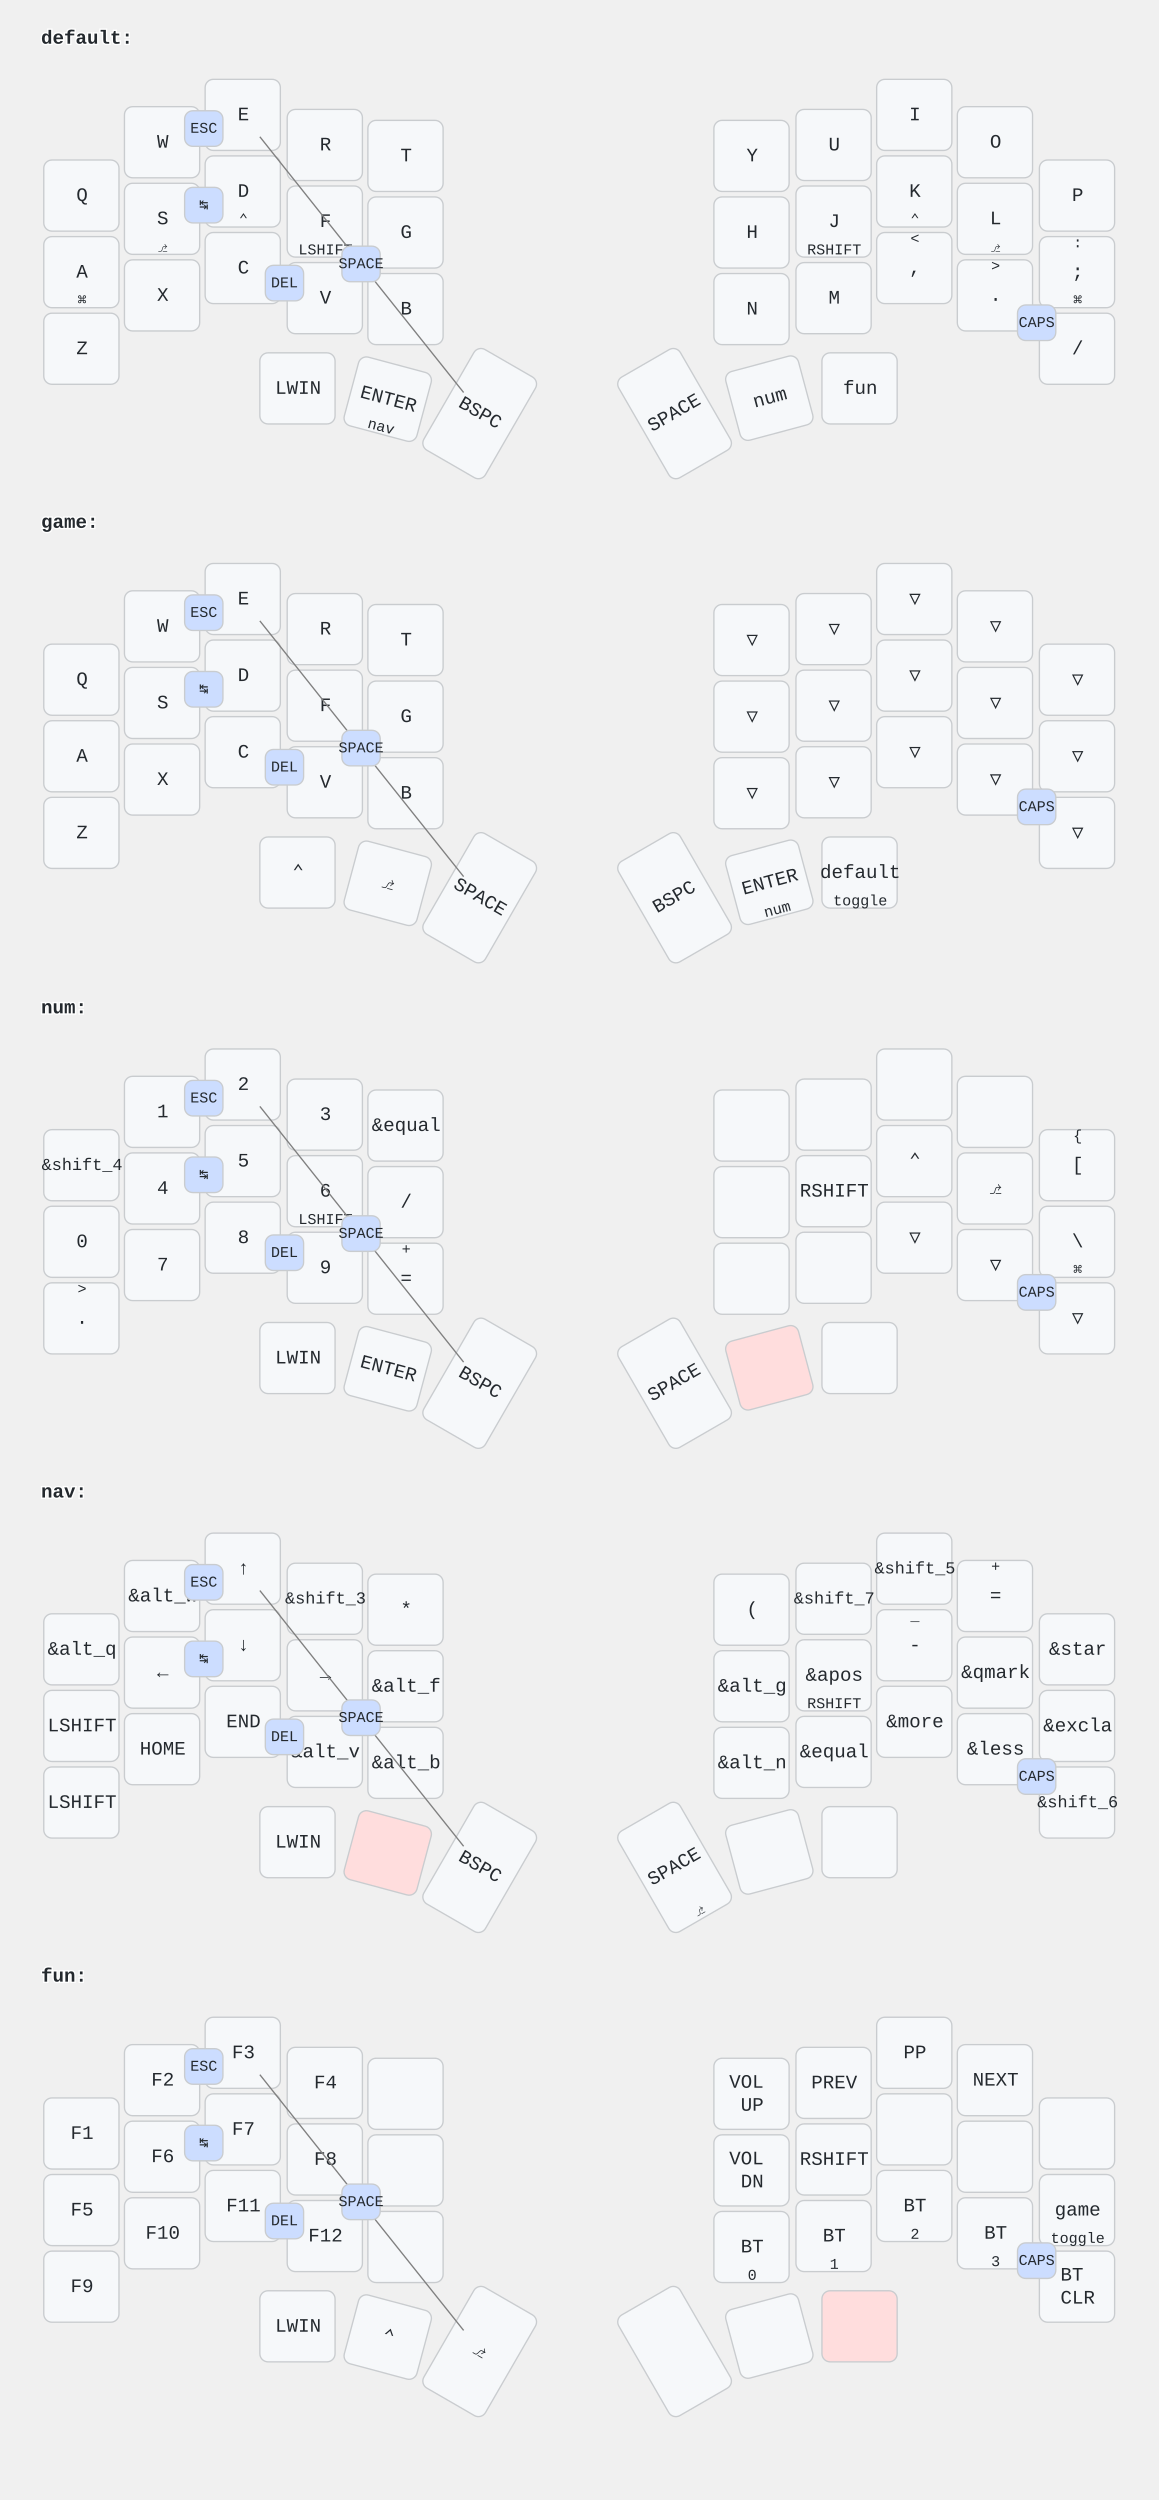
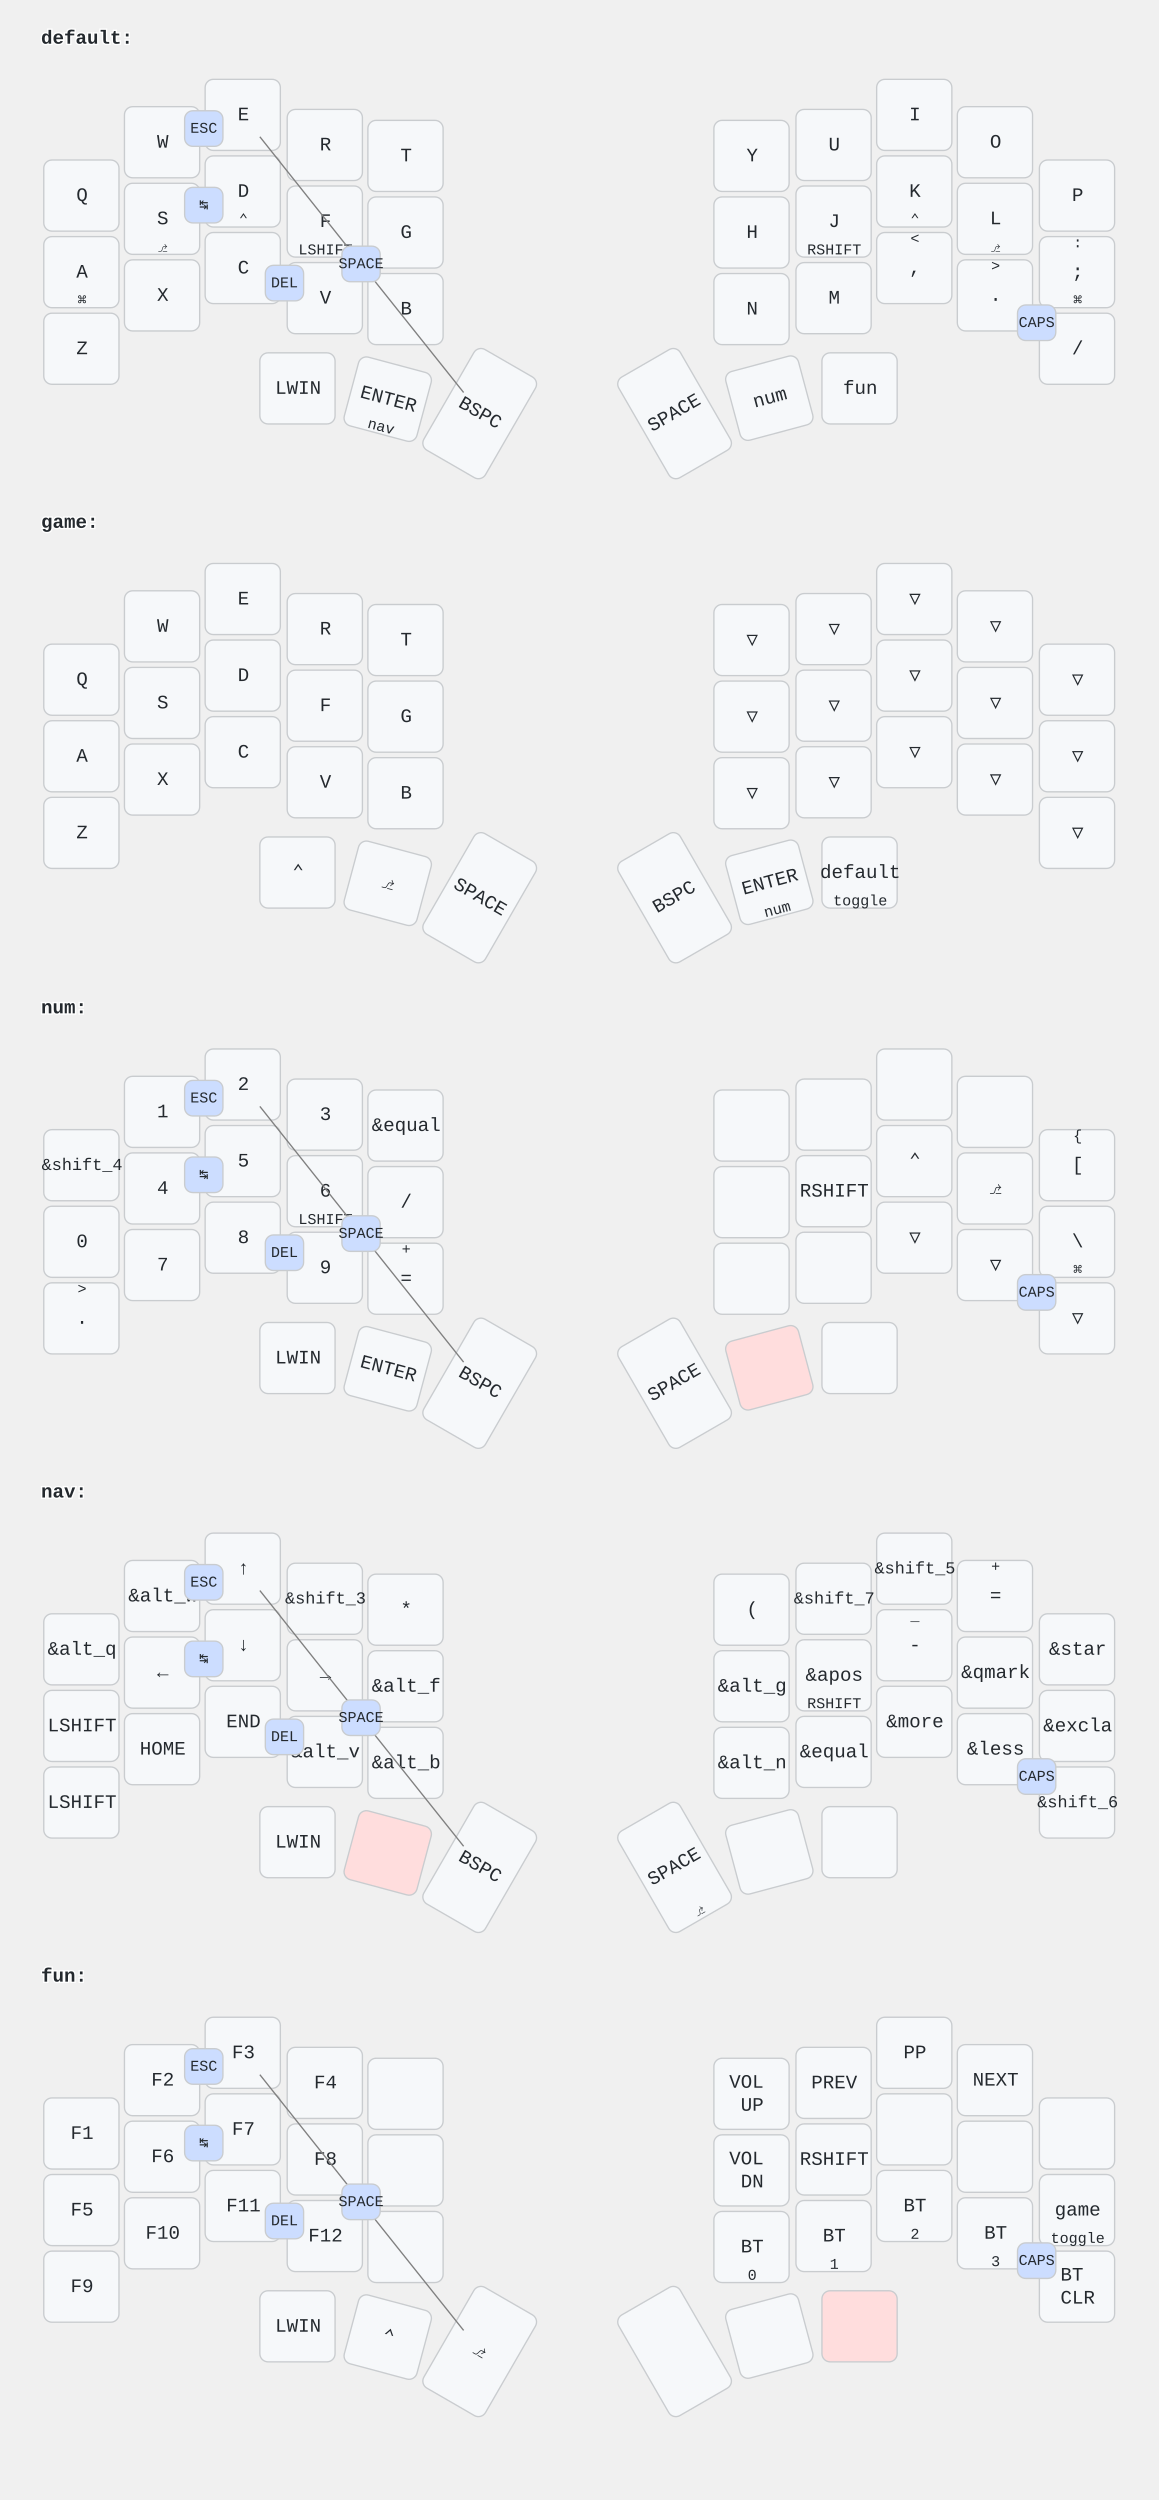
<svg xmlns="http://www.w3.org/2000/svg" width="847" height="1828" viewBox="0 0 847 1828" class="keymap">
  <style>/* font and background color specifications */
svg {
    font-family: SFMono-Regular,Consolas,Liberation Mono,Menlo,monospace;
    font-size: 14px;
    font-kerning: normal;
    text-rendering: optimizeLegibility;
    fill: #24292e;
}

/* default key styling */
rect {
    fill: #f6f8fa;
    stroke: #c9cccf;
    stroke-width: 1;
}

/* color accent for combo boxes */
rect.combo {
    fill: #cdf;
}

/* color accent for held keys */
rect.held, rect.combo.held {
    fill: #fdd;
}

/* color accent for ghost (optional) keys */
rect.ghost, rect.combo.ghost {
    fill: #ddd;
}

text {
    text-anchor: middle;
    dominant-baseline: middle;
}

/* styling for layer labels */
text.label {
    font-weight: bold;
    text-anchor: start;
    stroke: white;
    stroke-width: 2;
    paint-order: stroke;
}

/* styling for combo tap, and key hold/shifted label text */
text.combo, text.hold, text.shifted {
    font-size: 11px;
}

text.hold {
    text-anchor: middle;
    dominant-baseline: auto;
}

text.shifted {
    text-anchor: middle;
    dominant-baseline: hanging;
}

/* styling for hold/shifted label text in combo box */
text.combo.hold, text.combo.shifted {
    font-size: 8px;
}

/* styling for combo dendrons */
path {
    stroke-width: 1;
    stroke: gray;
    fill: none;
}
</style>
  <g transform="translate(30, 0)" class="layer-default">
    <text x="0" y="28" class="label" id="default">default:</text>
    <g transform="translate(0, 56)">
      <g transform="translate(30, 87)" class="key keypos-0">
        <rect rx="6" ry="6" x="-28" y="-26" width="55" height="52" class="key" />
        <text x="0" y="0" class="key tap">Q</text>
      </g>
      <g transform="translate(89, 48)" class="key keypos-1">
        <rect rx="6" ry="6" x="-28" y="-26" width="55" height="52" class="key" />
        <text x="0" y="0" class="key tap">W</text>
      </g>
      <g transform="translate(148, 28)" class="key keypos-2">
        <rect rx="6" ry="6" x="-28" y="-26" width="55" height="52" class="key" />
        <text x="0" y="0" class="key tap">E</text>
      </g>
      <g transform="translate(208, 50)" class="key keypos-3">
        <rect rx="6" ry="6" x="-28" y="-26" width="55" height="52" class="key" />
        <text x="0" y="0" class="key tap">R</text>
      </g>
      <g transform="translate(267, 58)" class="key keypos-4">
        <rect rx="6" ry="6" x="-28" y="-26" width="55" height="52" class="key" />
        <text x="0" y="0" class="key tap">T</text>
      </g>
      <g transform="translate(520, 58)" class="key keypos-5">
        <rect rx="6" ry="6" x="-28" y="-26" width="55" height="52" class="key" />
        <text x="0" y="0" class="key tap">Y</text>
      </g>
      <g transform="translate(580, 50)" class="key keypos-6">
        <rect rx="6" ry="6" x="-28" y="-26" width="55" height="52" class="key" />
        <text x="0" y="0" class="key tap">U</text>
      </g>
      <g transform="translate(639, 28)" class="key keypos-7">
        <rect rx="6" ry="6" x="-28" y="-26" width="55" height="52" class="key" />
        <text x="0" y="0" class="key tap">I</text>
      </g>
      <g transform="translate(698, 48)" class="key keypos-8">
        <rect rx="6" ry="6" x="-28" y="-26" width="55" height="52" class="key" />
        <text x="0" y="0" class="key tap">O</text>
      </g>
      <g transform="translate(758, 87)" class="key keypos-9">
        <rect rx="6" ry="6" x="-28" y="-26" width="55" height="52" class="key" />
        <text x="0" y="0" class="key tap">P</text>
      </g>
      <g transform="translate(30, 143)" class="key keypos-10">
        <rect rx="6" ry="6" x="-28" y="-26" width="55" height="52" class="key" />
        <text x="0" y="0" class="key tap">A</text>
        <text x="0" y="24" class="key hold">⌘</text>
      </g>
      <g transform="translate(89, 104)" class="key keypos-11">
        <rect rx="6" ry="6" x="-28" y="-26" width="55" height="52" class="key" />
        <text x="0" y="0" class="key tap">S</text>
        <text x="0" y="24" class="key hold">⎇</text>
      </g>
      <g transform="translate(148, 84)" class="key keypos-12">
        <rect rx="6" ry="6" x="-28" y="-26" width="55" height="52" class="key" />
        <text x="0" y="0" class="key tap">D</text>
        <text x="0" y="24" class="key hold">⌃</text>
      </g>
      <g transform="translate(208, 106)" class="key keypos-13">
        <rect rx="6" ry="6" x="-28" y="-26" width="55" height="52" class="key" />
        <text x="0" y="0" class="key tap">F</text>
        <text x="0" y="24" class="key hold">LSHIFT</text>
      </g>
      <g transform="translate(267, 114)" class="key keypos-14">
        <rect rx="6" ry="6" x="-28" y="-26" width="55" height="52" class="key" />
        <text x="0" y="0" class="key tap">G</text>
      </g>
      <g transform="translate(520, 114)" class="key keypos-15">
        <rect rx="6" ry="6" x="-28" y="-26" width="55" height="52" class="key" />
        <text x="0" y="0" class="key tap">H</text>
      </g>
      <g transform="translate(580, 106)" class="key keypos-16">
        <rect rx="6" ry="6" x="-28" y="-26" width="55" height="52" class="key" />
        <text x="0" y="0" class="key tap">J</text>
        <text x="0" y="24" class="key hold">RSHIFT</text>
      </g>
      <g transform="translate(639, 84)" class="key keypos-17">
        <rect rx="6" ry="6" x="-28" y="-26" width="55" height="52" class="key" />
        <text x="0" y="0" class="key tap">K</text>
        <text x="0" y="24" class="key hold">⌃</text>
      </g>
      <g transform="translate(698, 104)" class="key keypos-18">
        <rect rx="6" ry="6" x="-28" y="-26" width="55" height="52" class="key" />
        <text x="0" y="0" class="key tap">L</text>
        <text x="0" y="24" class="key hold">⎇</text>
      </g>
      <g transform="translate(758, 143)" class="key keypos-19">
        <rect rx="6" ry="6" x="-28" y="-26" width="55" height="52" class="key" />
        <text x="0" y="0" class="key tap">;</text>
        <text x="0" y="24" class="key hold">⌘</text>
        <text x="0" y="-24" class="key shifted">:</text>
      </g>
      <g transform="translate(30, 199)" class="key keypos-20">
        <rect rx="6" ry="6" x="-28" y="-26" width="55" height="52" class="key" />
        <text x="0" y="0" class="key tap">Z</text>
      </g>
      <g transform="translate(89, 160)" class="key keypos-21">
        <rect rx="6" ry="6" x="-28" y="-26" width="55" height="52" class="key" />
        <text x="0" y="0" class="key tap">X</text>
      </g>
      <g transform="translate(148, 140)" class="key keypos-22">
        <rect rx="6" ry="6" x="-28" y="-26" width="55" height="52" class="key" />
        <text x="0" y="0" class="key tap">C</text>
      </g>
      <g transform="translate(208, 162)" class="key keypos-23">
        <rect rx="6" ry="6" x="-28" y="-26" width="55" height="52" class="key" />
        <text x="0" y="0" class="key tap">V</text>
      </g>
      <g transform="translate(267, 170)" class="key keypos-24">
        <rect rx="6" ry="6" x="-28" y="-26" width="55" height="52" class="key" />
        <text x="0" y="0" class="key tap">B</text>
      </g>
      <g transform="translate(520, 170)" class="key keypos-25">
        <rect rx="6" ry="6" x="-28" y="-26" width="55" height="52" class="key" />
        <text x="0" y="0" class="key tap">N</text>
      </g>
      <g transform="translate(580, 162)" class="key keypos-26">
        <rect rx="6" ry="6" x="-28" y="-26" width="55" height="52" class="key" />
        <text x="0" y="0" class="key tap">M</text>
      </g>
      <g transform="translate(639, 140)" class="key keypos-27">
        <rect rx="6" ry="6" x="-28" y="-26" width="55" height="52" class="key" />
        <text x="0" y="0" class="key tap">,</text>
        <text x="0" y="-24" class="key shifted">&lt;</text>
      </g>
      <g transform="translate(698, 160)" class="key keypos-28">
        <rect rx="6" ry="6" x="-28" y="-26" width="55" height="52" class="key" />
        <text x="0" y="0" class="key tap">.</text>
        <text x="0" y="-24" class="key shifted">&gt;</text>
      </g>
      <g transform="translate(758, 199)" class="key keypos-29">
        <rect rx="6" ry="6" x="-28" y="-26" width="55" height="52" class="key" />
        <text x="0" y="0" class="key tap">/</text>
      </g>
      <g transform="translate(188, 228)" class="key keypos-30">
        <rect rx="6" ry="6" x="-28" y="-26" width="55" height="52" class="key" />
        <text x="0" y="0" class="key tap">LWIN</text>
      </g>
      <g transform="translate(254, 236) rotate(15.0)" class="key keypos-31">
        <rect rx="6" ry="6" x="-28" y="-26" width="55" height="52" class="key" />
        <text x="0" y="0" class="key tap">ENTER</text>
        <a href="#nav">
          <text x="0" y="24" class="key hold layer-activator">nav</text>
        </a>
      </g>
      <g transform="translate(321, 246) rotate(30.0)" class="key keypos-32">
        <rect rx="6" ry="6" x="-26" y="-42" width="52" height="85" class="key" />
        <text x="0" y="0" class="key tap">BSPC</text>
      </g>
      <g transform="translate(463, 246) rotate(-30.0)" class="key keypos-33">
        <rect rx="6" ry="6" x="-26" y="-42" width="52" height="85" class="key" />
        <text x="0" y="0" class="key tap">SPACE</text>
      </g>
      <g transform="translate(533, 235) rotate(-15.0)" class="key keypos-34">
        <rect rx="6" ry="6" x="-28" y="-26" width="55" height="52" class="key" />
        <a href="#num">
          <text x="0" y="0" class="key tap layer-activator">num</text>
        </a>
      </g>
      <g transform="translate(599, 228)" class="key keypos-35">
        <rect rx="6" ry="6" x="-28" y="-26" width="55" height="52" class="key" />
        <a href="#fun">
          <text x="0" y="0" class="key tap layer-activator">fun</text>
        </a>
      </g>
      <g class="combo combopos-0">
        <rect rx="6" ry="6" x="105" y="25" width="28" height="26" class="combo" />
        <text x="119" y="38" class="combo tap">ESC</text>
      </g>
      <g class="combo combopos-1">
        <rect rx="6" ry="6" x="105" y="81" width="28" height="26" class="combo" />
        <text x="119" y="94" class="combo tap">↹</text>
      </g>
      <g class="combo combopos-2">
        <rect rx="6" ry="6" x="714" y="167" width="28" height="26" class="combo" />
        <text x="728" y="180" class="combo tap">CAPS</text>
      </g>
      <g class="combo combopos-3">
        <rect rx="6" ry="6" x="164" y="138" width="28" height="26" class="combo" />
        <text x="178" y="151" class="combo tap">DEL</text>
      </g>
      <g class="combo combopos-4">
        <path d="M234,137 l-74,-93" class="combo" />
        <path d="M234,137 l75,94" class="combo" />
        <rect rx="6" ry="6" x="220" y="124" width="28" height="26" class="combo" />
        <text x="234" y="137" class="combo tap">SPACE</text>
      </g>
    </g>
  </g>
  <g transform="translate(30, 354)" class="layer-game">
    <text x="0" y="28" class="label" id="game">game:</text>
    <g transform="translate(0, 56)">
      <g transform="translate(30, 87)" class="key keypos-0">
        <rect rx="6" ry="6" x="-28" y="-26" width="55" height="52" class="key" />
        <text x="0" y="0" class="key tap">Q</text>
      </g>
      <g transform="translate(89, 48)" class="key keypos-1">
        <rect rx="6" ry="6" x="-28" y="-26" width="55" height="52" class="key" />
        <text x="0" y="0" class="key tap">W</text>
      </g>
      <g transform="translate(148, 28)" class="key keypos-2">
        <rect rx="6" ry="6" x="-28" y="-26" width="55" height="52" class="key" />
        <text x="0" y="0" class="key tap">E</text>
      </g>
      <g transform="translate(208, 50)" class="key keypos-3">
        <rect rx="6" ry="6" x="-28" y="-26" width="55" height="52" class="key" />
        <text x="0" y="0" class="key tap">R</text>
      </g>
      <g transform="translate(267, 58)" class="key keypos-4">
        <rect rx="6" ry="6" x="-28" y="-26" width="55" height="52" class="key" />
        <text x="0" y="0" class="key tap">T</text>
      </g>
      <g transform="translate(520, 58)" class="key trans keypos-5">
        <rect rx="6" ry="6" x="-28" y="-26" width="55" height="52" class="key trans" />
        <text x="0" y="0" class="key trans tap">▽</text>
      </g>
      <g transform="translate(580, 50)" class="key trans keypos-6">
        <rect rx="6" ry="6" x="-28" y="-26" width="55" height="52" class="key trans" />
        <text x="0" y="0" class="key trans tap">▽</text>
      </g>
      <g transform="translate(639, 28)" class="key trans keypos-7">
        <rect rx="6" ry="6" x="-28" y="-26" width="55" height="52" class="key trans" />
        <text x="0" y="0" class="key trans tap">▽</text>
      </g>
      <g transform="translate(698, 48)" class="key trans keypos-8">
        <rect rx="6" ry="6" x="-28" y="-26" width="55" height="52" class="key trans" />
        <text x="0" y="0" class="key trans tap">▽</text>
      </g>
      <g transform="translate(758, 87)" class="key trans keypos-9">
        <rect rx="6" ry="6" x="-28" y="-26" width="55" height="52" class="key trans" />
        <text x="0" y="0" class="key trans tap">▽</text>
      </g>
      <g transform="translate(30, 143)" class="key keypos-10">
        <rect rx="6" ry="6" x="-28" y="-26" width="55" height="52" class="key" />
        <text x="0" y="0" class="key tap">A</text>
      </g>
      <g transform="translate(89, 104)" class="key keypos-11">
        <rect rx="6" ry="6" x="-28" y="-26" width="55" height="52" class="key" />
        <text x="0" y="0" class="key tap">S</text>
      </g>
      <g transform="translate(148, 84)" class="key keypos-12">
        <rect rx="6" ry="6" x="-28" y="-26" width="55" height="52" class="key" />
        <text x="0" y="0" class="key tap">D</text>
      </g>
      <g transform="translate(208, 106)" class="key keypos-13">
        <rect rx="6" ry="6" x="-28" y="-26" width="55" height="52" class="key" />
        <text x="0" y="0" class="key tap">F</text>
      </g>
      <g transform="translate(267, 114)" class="key keypos-14">
        <rect rx="6" ry="6" x="-28" y="-26" width="55" height="52" class="key" />
        <text x="0" y="0" class="key tap">G</text>
      </g>
      <g transform="translate(520, 114)" class="key trans keypos-15">
        <rect rx="6" ry="6" x="-28" y="-26" width="55" height="52" class="key trans" />
        <text x="0" y="0" class="key trans tap">▽</text>
      </g>
      <g transform="translate(580, 106)" class="key trans keypos-16">
        <rect rx="6" ry="6" x="-28" y="-26" width="55" height="52" class="key trans" />
        <text x="0" y="0" class="key trans tap">▽</text>
      </g>
      <g transform="translate(639, 84)" class="key trans keypos-17">
        <rect rx="6" ry="6" x="-28" y="-26" width="55" height="52" class="key trans" />
        <text x="0" y="0" class="key trans tap">▽</text>
      </g>
      <g transform="translate(698, 104)" class="key trans keypos-18">
        <rect rx="6" ry="6" x="-28" y="-26" width="55" height="52" class="key trans" />
        <text x="0" y="0" class="key trans tap">▽</text>
      </g>
      <g transform="translate(758, 143)" class="key trans keypos-19">
        <rect rx="6" ry="6" x="-28" y="-26" width="55" height="52" class="key trans" />
        <text x="0" y="0" class="key trans tap">▽</text>
      </g>
      <g transform="translate(30, 199)" class="key keypos-20">
        <rect rx="6" ry="6" x="-28" y="-26" width="55" height="52" class="key" />
        <text x="0" y="0" class="key tap">Z</text>
      </g>
      <g transform="translate(89, 160)" class="key keypos-21">
        <rect rx="6" ry="6" x="-28" y="-26" width="55" height="52" class="key" />
        <text x="0" y="0" class="key tap">X</text>
      </g>
      <g transform="translate(148, 140)" class="key keypos-22">
        <rect rx="6" ry="6" x="-28" y="-26" width="55" height="52" class="key" />
        <text x="0" y="0" class="key tap">C</text>
      </g>
      <g transform="translate(208, 162)" class="key keypos-23">
        <rect rx="6" ry="6" x="-28" y="-26" width="55" height="52" class="key" />
        <text x="0" y="0" class="key tap">V</text>
      </g>
      <g transform="translate(267, 170)" class="key keypos-24">
        <rect rx="6" ry="6" x="-28" y="-26" width="55" height="52" class="key" />
        <text x="0" y="0" class="key tap">B</text>
      </g>
      <g transform="translate(520, 170)" class="key trans keypos-25">
        <rect rx="6" ry="6" x="-28" y="-26" width="55" height="52" class="key trans" />
        <text x="0" y="0" class="key trans tap">▽</text>
      </g>
      <g transform="translate(580, 162)" class="key trans keypos-26">
        <rect rx="6" ry="6" x="-28" y="-26" width="55" height="52" class="key trans" />
        <text x="0" y="0" class="key trans tap">▽</text>
      </g>
      <g transform="translate(639, 140)" class="key trans keypos-27">
        <rect rx="6" ry="6" x="-28" y="-26" width="55" height="52" class="key trans" />
        <text x="0" y="0" class="key trans tap">▽</text>
      </g>
      <g transform="translate(698, 160)" class="key trans keypos-28">
        <rect rx="6" ry="6" x="-28" y="-26" width="55" height="52" class="key trans" />
        <text x="0" y="0" class="key trans tap">▽</text>
      </g>
      <g transform="translate(758, 199)" class="key trans keypos-29">
        <rect rx="6" ry="6" x="-28" y="-26" width="55" height="52" class="key trans" />
        <text x="0" y="0" class="key trans tap">▽</text>
      </g>
      <g transform="translate(188, 228)" class="key keypos-30">
        <rect rx="6" ry="6" x="-28" y="-26" width="55" height="52" class="key" />
        <text x="0" y="0" class="key tap">⌃</text>
      </g>
      <g transform="translate(254, 236) rotate(15.0)" class="key keypos-31">
        <rect rx="6" ry="6" x="-28" y="-26" width="55" height="52" class="key" />
        <text x="0" y="0" class="key tap">⎇</text>
      </g>
      <g transform="translate(321, 246) rotate(30.0)" class="key keypos-32">
        <rect rx="6" ry="6" x="-26" y="-42" width="52" height="85" class="key" />
        <text x="0" y="0" class="key tap">SPACE</text>
      </g>
      <g transform="translate(463, 246) rotate(-30.0)" class="key keypos-33">
        <rect rx="6" ry="6" x="-26" y="-42" width="52" height="85" class="key" />
        <text x="0" y="0" class="key tap">BSPC</text>
      </g>
      <g transform="translate(533, 235) rotate(-15.0)" class="key keypos-34">
        <rect rx="6" ry="6" x="-28" y="-26" width="55" height="52" class="key" />
        <text x="0" y="0" class="key tap">ENTER</text>
        <a href="#num">
          <text x="0" y="24" class="key hold layer-activator">num</text>
        </a>
      </g>
      <g transform="translate(599, 228)" class="key keypos-35">
        <rect rx="6" ry="6" x="-28" y="-26" width="55" height="52" class="key" />
        <a href="#default">
          <text x="0" y="0" class="key tap layer-activator">default</text>
        </a>
        <text x="0" y="24" class="key hold">toggle</text>
      </g>
-       <g class="combo combopos-0">
-         <rect rx="6" ry="6" x="105" y="25" width="28" height="26" class="combo" />
-         <text x="119" y="38" class="combo tap">ESC</text>
-       </g>
-       <g class="combo combopos-1">
-         <rect rx="6" ry="6" x="105" y="81" width="28" height="26" class="combo" />
-         <text x="119" y="94" class="combo tap">↹</text>
-       </g>
-       <g class="combo combopos-2">
-         <rect rx="6" ry="6" x="714" y="167" width="28" height="26" class="combo" />
-         <text x="728" y="180" class="combo tap">CAPS</text>
-       </g>
-       <g class="combo combopos-3">
-         <rect rx="6" ry="6" x="164" y="138" width="28" height="26" class="combo" />
-         <text x="178" y="151" class="combo tap">DEL</text>
-       </g>
-       <g class="combo combopos-4">
-         <path d="M234,137 l-74,-93" class="combo" />
-         <path d="M234,137 l75,94" class="combo" />
-         <rect rx="6" ry="6" x="220" y="124" width="28" height="26" class="combo" />
-         <text x="234" y="137" class="combo tap">SPACE</text>
-       </g>
    </g>
  </g>
  <g transform="translate(30, 709)" class="layer-num">
    <text x="0" y="28" class="label" id="num">num:</text>
    <g transform="translate(0, 56)">
      <g transform="translate(30, 87)" class="key keypos-0">
        <rect rx="6" ry="6" x="-28" y="-26" width="55" height="52" class="key" />
        <text x="0" y="0" class="key tap">
          <tspan style="font-size: 88%">&amp;shift_4</tspan>
        </text>
      </g>
      <g transform="translate(89, 48)" class="key keypos-1">
        <rect rx="6" ry="6" x="-28" y="-26" width="55" height="52" class="key" />
        <text x="0" y="0" class="key tap">1</text>
      </g>
      <g transform="translate(148, 28)" class="key keypos-2">
        <rect rx="6" ry="6" x="-28" y="-26" width="55" height="52" class="key" />
        <text x="0" y="0" class="key tap">2</text>
      </g>
      <g transform="translate(208, 50)" class="key keypos-3">
        <rect rx="6" ry="6" x="-28" y="-26" width="55" height="52" class="key" />
        <text x="0" y="0" class="key tap">3</text>
      </g>
      <g transform="translate(267, 58)" class="key keypos-4">
        <rect rx="6" ry="6" x="-28" y="-26" width="55" height="52" class="key" />
        <text x="0" y="0" class="key tap">&amp;equal</text>
      </g>
      <g transform="translate(520, 58)" class="key keypos-5">
        <rect rx="6" ry="6" x="-28" y="-26" width="55" height="52" class="key" />
      </g>
      <g transform="translate(580, 50)" class="key keypos-6">
        <rect rx="6" ry="6" x="-28" y="-26" width="55" height="52" class="key" />
      </g>
      <g transform="translate(639, 28)" class="key keypos-7">
        <rect rx="6" ry="6" x="-28" y="-26" width="55" height="52" class="key" />
      </g>
      <g transform="translate(698, 48)" class="key keypos-8">
        <rect rx="6" ry="6" x="-28" y="-26" width="55" height="52" class="key" />
      </g>
      <g transform="translate(758, 87)" class="key keypos-9">
        <rect rx="6" ry="6" x="-28" y="-26" width="55" height="52" class="key" />
        <text x="0" y="0" class="key tap">[</text>
        <text x="0" y="-24" class="key shifted">{</text>
      </g>
      <g transform="translate(30, 143)" class="key keypos-10">
        <rect rx="6" ry="6" x="-28" y="-26" width="55" height="52" class="key" />
        <text x="0" y="0" class="key tap">0</text>
      </g>
      <g transform="translate(89, 104)" class="key keypos-11">
        <rect rx="6" ry="6" x="-28" y="-26" width="55" height="52" class="key" />
        <text x="0" y="0" class="key tap">4</text>
      </g>
      <g transform="translate(148, 84)" class="key keypos-12">
        <rect rx="6" ry="6" x="-28" y="-26" width="55" height="52" class="key" />
        <text x="0" y="0" class="key tap">5</text>
      </g>
      <g transform="translate(208, 106)" class="key keypos-13">
        <rect rx="6" ry="6" x="-28" y="-26" width="55" height="52" class="key" />
        <text x="0" y="0" class="key tap">6</text>
        <text x="0" y="24" class="key hold">LSHIFT</text>
      </g>
      <g transform="translate(267, 114)" class="key keypos-14">
        <rect rx="6" ry="6" x="-28" y="-26" width="55" height="52" class="key" />
        <text x="0" y="0" class="key tap">/</text>
      </g>
      <g transform="translate(520, 114)" class="key keypos-15">
        <rect rx="6" ry="6" x="-28" y="-26" width="55" height="52" class="key" />
      </g>
      <g transform="translate(580, 106)" class="key keypos-16">
        <rect rx="6" ry="6" x="-28" y="-26" width="55" height="52" class="key" />
        <text x="0" y="0" class="key tap">RSHIFT</text>
      </g>
      <g transform="translate(639, 84)" class="key keypos-17">
        <rect rx="6" ry="6" x="-28" y="-26" width="55" height="52" class="key" />
        <text x="0" y="0" class="key tap">⌃</text>
      </g>
      <g transform="translate(698, 104)" class="key keypos-18">
        <rect rx="6" ry="6" x="-28" y="-26" width="55" height="52" class="key" />
        <text x="0" y="0" class="key tap">⎇</text>
      </g>
      <g transform="translate(758, 143)" class="key keypos-19">
        <rect rx="6" ry="6" x="-28" y="-26" width="55" height="52" class="key" />
        <text x="0" y="0" class="key tap">\</text>
        <text x="0" y="24" class="key hold">⌘</text>
      </g>
      <g transform="translate(30, 199)" class="key keypos-20">
        <rect rx="6" ry="6" x="-28" y="-26" width="55" height="52" class="key" />
        <text x="0" y="0" class="key tap">.</text>
        <text x="0" y="-24" class="key shifted">&gt;</text>
      </g>
      <g transform="translate(89, 160)" class="key keypos-21">
        <rect rx="6" ry="6" x="-28" y="-26" width="55" height="52" class="key" />
        <text x="0" y="0" class="key tap">7</text>
      </g>
      <g transform="translate(148, 140)" class="key keypos-22">
        <rect rx="6" ry="6" x="-28" y="-26" width="55" height="52" class="key" />
        <text x="0" y="0" class="key tap">8</text>
      </g>
      <g transform="translate(208, 162)" class="key keypos-23">
        <rect rx="6" ry="6" x="-28" y="-26" width="55" height="52" class="key" />
        <text x="0" y="0" class="key tap">9</text>
      </g>
      <g transform="translate(267, 170)" class="key keypos-24">
        <rect rx="6" ry="6" x="-28" y="-26" width="55" height="52" class="key" />
        <text x="0" y="0" class="key tap">=</text>
        <text x="0" y="-24" class="key shifted">+</text>
      </g>
      <g transform="translate(520, 170)" class="key keypos-25">
        <rect rx="6" ry="6" x="-28" y="-26" width="55" height="52" class="key" />
      </g>
      <g transform="translate(580, 162)" class="key keypos-26">
        <rect rx="6" ry="6" x="-28" y="-26" width="55" height="52" class="key" />
      </g>
      <g transform="translate(639, 140)" class="key trans keypos-27">
        <rect rx="6" ry="6" x="-28" y="-26" width="55" height="52" class="key trans" />
        <text x="0" y="0" class="key trans tap">▽</text>
      </g>
      <g transform="translate(698, 160)" class="key trans keypos-28">
        <rect rx="6" ry="6" x="-28" y="-26" width="55" height="52" class="key trans" />
        <text x="0" y="0" class="key trans tap">▽</text>
      </g>
      <g transform="translate(758, 199)" class="key trans keypos-29">
        <rect rx="6" ry="6" x="-28" y="-26" width="55" height="52" class="key trans" />
        <text x="0" y="0" class="key trans tap">▽</text>
      </g>
      <g transform="translate(188, 228)" class="key keypos-30">
        <rect rx="6" ry="6" x="-28" y="-26" width="55" height="52" class="key" />
        <text x="0" y="0" class="key tap">LWIN</text>
      </g>
      <g transform="translate(254, 236) rotate(15.0)" class="key keypos-31">
        <rect rx="6" ry="6" x="-28" y="-26" width="55" height="52" class="key" />
        <text x="0" y="0" class="key tap">ENTER</text>
      </g>
      <g transform="translate(321, 246) rotate(30.0)" class="key keypos-32">
        <rect rx="6" ry="6" x="-26" y="-42" width="52" height="85" class="key" />
        <text x="0" y="0" class="key tap">BSPC</text>
      </g>
      <g transform="translate(463, 246) rotate(-30.0)" class="key keypos-33">
        <rect rx="6" ry="6" x="-26" y="-42" width="52" height="85" class="key" />
        <text x="0" y="0" class="key tap">SPACE</text>
      </g>
      <g transform="translate(533, 235) rotate(-15.0)" class="key held keypos-34">
        <rect rx="6" ry="6" x="-28" y="-26" width="55" height="52" class="key held" />
      </g>
      <g transform="translate(599, 228)" class="key keypos-35">
        <rect rx="6" ry="6" x="-28" y="-26" width="55" height="52" class="key" />
      </g>
      <g class="combo combopos-0">
        <rect rx="6" ry="6" x="105" y="25" width="28" height="26" class="combo" />
        <text x="119" y="38" class="combo tap">ESC</text>
      </g>
      <g class="combo combopos-1">
        <rect rx="6" ry="6" x="105" y="81" width="28" height="26" class="combo" />
        <text x="119" y="94" class="combo tap">↹</text>
      </g>
      <g class="combo combopos-2">
        <rect rx="6" ry="6" x="714" y="167" width="28" height="26" class="combo" />
        <text x="728" y="180" class="combo tap">CAPS</text>
      </g>
      <g class="combo combopos-3">
        <rect rx="6" ry="6" x="164" y="138" width="28" height="26" class="combo" />
        <text x="178" y="151" class="combo tap">DEL</text>
      </g>
      <g class="combo combopos-4">
        <path d="M234,137 l-74,-93" class="combo" />
        <path d="M234,137 l75,94" class="combo" />
        <rect rx="6" ry="6" x="220" y="124" width="28" height="26" class="combo" />
        <text x="234" y="137" class="combo tap">SPACE</text>
      </g>
    </g>
  </g>
  <g transform="translate(30, 1063)" class="layer-nav">
    <text x="0" y="28" class="label" id="nav">nav:</text>
    <g transform="translate(0, 56)">
      <g transform="translate(30, 87)" class="key keypos-0">
        <rect rx="6" ry="6" x="-28" y="-26" width="55" height="52" class="key" />
        <text x="0" y="0" class="key tap">&amp;alt_q</text>
      </g>
      <g transform="translate(89, 48)" class="key keypos-1">
        <rect rx="6" ry="6" x="-28" y="-26" width="55" height="52" class="key" />
        <text x="0" y="0" class="key tap">&amp;alt_w</text>
      </g>
      <g transform="translate(148, 28)" class="key keypos-2">
        <rect rx="6" ry="6" x="-28" y="-26" width="55" height="52" class="key" />
        <text x="0" y="0" class="key tap">↑</text>
      </g>
      <g transform="translate(208, 50)" class="key keypos-3">
        <rect rx="6" ry="6" x="-28" y="-26" width="55" height="52" class="key" />
        <text x="0" y="0" class="key tap">
          <tspan style="font-size: 88%">&amp;shift_3</tspan>
        </text>
      </g>
      <g transform="translate(267, 58)" class="key keypos-4">
        <rect rx="6" ry="6" x="-28" y="-26" width="55" height="52" class="key" />
        <text x="0" y="0" class="key tap">*</text>
      </g>
      <g transform="translate(520, 58)" class="key keypos-5">
        <rect rx="6" ry="6" x="-28" y="-26" width="55" height="52" class="key" />
        <text x="0" y="0" class="key tap">(</text>
      </g>
      <g transform="translate(580, 50)" class="key keypos-6">
        <rect rx="6" ry="6" x="-28" y="-26" width="55" height="52" class="key" />
        <text x="0" y="0" class="key tap">
          <tspan style="font-size: 88%">&amp;shift_7</tspan>
        </text>
      </g>
      <g transform="translate(639, 28)" class="key keypos-7">
        <rect rx="6" ry="6" x="-28" y="-26" width="55" height="52" class="key" />
        <text x="0" y="0" class="key tap">
          <tspan style="font-size: 88%">&amp;shift_5</tspan>
        </text>
      </g>
      <g transform="translate(698, 48)" class="key keypos-8">
        <rect rx="6" ry="6" x="-28" y="-26" width="55" height="52" class="key" />
        <text x="0" y="0" class="key tap">=</text>
        <text x="0" y="-24" class="key shifted">+</text>
      </g>
      <g transform="translate(758, 87)" class="key keypos-9">
        <rect rx="6" ry="6" x="-28" y="-26" width="55" height="52" class="key" />
        <text x="0" y="0" class="key tap">&amp;star</text>
      </g>
      <g transform="translate(30, 143)" class="key keypos-10">
        <rect rx="6" ry="6" x="-28" y="-26" width="55" height="52" class="key" />
        <text x="0" y="0" class="key tap">LSHIFT</text>
      </g>
      <g transform="translate(89, 104)" class="key keypos-11">
        <rect rx="6" ry="6" x="-28" y="-26" width="55" height="52" class="key" />
        <text x="0" y="0" class="key tap">←</text>
      </g>
      <g transform="translate(148, 84)" class="key keypos-12">
        <rect rx="6" ry="6" x="-28" y="-26" width="55" height="52" class="key" />
        <text x="0" y="0" class="key tap">↓</text>
      </g>
      <g transform="translate(208, 106)" class="key keypos-13">
        <rect rx="6" ry="6" x="-28" y="-26" width="55" height="52" class="key" />
        <text x="0" y="0" class="key tap">→</text>
      </g>
      <g transform="translate(267, 114)" class="key keypos-14">
        <rect rx="6" ry="6" x="-28" y="-26" width="55" height="52" class="key" />
        <text x="0" y="0" class="key tap">&amp;alt_f</text>
      </g>
      <g transform="translate(520, 114)" class="key keypos-15">
        <rect rx="6" ry="6" x="-28" y="-26" width="55" height="52" class="key" />
        <text x="0" y="0" class="key tap">&amp;alt_g</text>
      </g>
      <g transform="translate(580, 106)" class="key keypos-16">
        <rect rx="6" ry="6" x="-28" y="-26" width="55" height="52" class="key" />
        <text x="0" y="0" class="key tap">&amp;apos</text>
        <text x="0" y="24" class="key hold">RSHIFT</text>
      </g>
      <g transform="translate(639, 84)" class="key keypos-17">
        <rect rx="6" ry="6" x="-28" y="-26" width="55" height="52" class="key" />
        <text x="0" y="0" class="key tap">-</text>
        <text x="0" y="-24" class="key shifted">_</text>
      </g>
      <g transform="translate(698, 104)" class="key keypos-18">
        <rect rx="6" ry="6" x="-28" y="-26" width="55" height="52" class="key" />
        <text x="0" y="0" class="key tap">&amp;qmark</text>
      </g>
      <g transform="translate(758, 143)" class="key keypos-19">
        <rect rx="6" ry="6" x="-28" y="-26" width="55" height="52" class="key" />
        <text x="0" y="0" class="key tap">&amp;excla</text>
      </g>
      <g transform="translate(30, 199)" class="key keypos-20">
        <rect rx="6" ry="6" x="-28" y="-26" width="55" height="52" class="key" />
        <text x="0" y="0" class="key tap">LSHIFT</text>
      </g>
      <g transform="translate(89, 160)" class="key keypos-21">
        <rect rx="6" ry="6" x="-28" y="-26" width="55" height="52" class="key" />
        <text x="0" y="0" class="key tap">HOME</text>
      </g>
      <g transform="translate(148, 140)" class="key keypos-22">
        <rect rx="6" ry="6" x="-28" y="-26" width="55" height="52" class="key" />
        <text x="0" y="0" class="key tap">END</text>
      </g>
      <g transform="translate(208, 162)" class="key keypos-23">
        <rect rx="6" ry="6" x="-28" y="-26" width="55" height="52" class="key" />
        <text x="0" y="0" class="key tap">&amp;alt_v</text>
      </g>
      <g transform="translate(267, 170)" class="key keypos-24">
        <rect rx="6" ry="6" x="-28" y="-26" width="55" height="52" class="key" />
        <text x="0" y="0" class="key tap">&amp;alt_b</text>
      </g>
      <g transform="translate(520, 170)" class="key keypos-25">
        <rect rx="6" ry="6" x="-28" y="-26" width="55" height="52" class="key" />
        <text x="0" y="0" class="key tap">&amp;alt_n</text>
      </g>
      <g transform="translate(580, 162)" class="key keypos-26">
        <rect rx="6" ry="6" x="-28" y="-26" width="55" height="52" class="key" />
        <text x="0" y="0" class="key tap">&amp;equal</text>
      </g>
      <g transform="translate(639, 140)" class="key keypos-27">
        <rect rx="6" ry="6" x="-28" y="-26" width="55" height="52" class="key" />
        <text x="0" y="0" class="key tap">&amp;more</text>
      </g>
      <g transform="translate(698, 160)" class="key keypos-28">
        <rect rx="6" ry="6" x="-28" y="-26" width="55" height="52" class="key" />
        <text x="0" y="0" class="key tap">&amp;less</text>
      </g>
      <g transform="translate(758, 199)" class="key keypos-29">
        <rect rx="6" ry="6" x="-28" y="-26" width="55" height="52" class="key" />
        <text x="0" y="0" class="key tap">
          <tspan style="font-size: 88%">&amp;shift_6</tspan>
        </text>
      </g>
      <g transform="translate(188, 228)" class="key keypos-30">
        <rect rx="6" ry="6" x="-28" y="-26" width="55" height="52" class="key" />
        <text x="0" y="0" class="key tap">LWIN</text>
      </g>
      <g transform="translate(254, 236) rotate(15.0)" class="key held keypos-31">
        <rect rx="6" ry="6" x="-28" y="-26" width="55" height="52" class="key held" />
      </g>
      <g transform="translate(321, 246) rotate(30.0)" class="key keypos-32">
        <rect rx="6" ry="6" x="-26" y="-42" width="52" height="85" class="key" />
        <text x="0" y="0" class="key tap">BSPC</text>
      </g>
      <g transform="translate(463, 246) rotate(-30.0)" class="key keypos-33">
        <rect rx="6" ry="6" x="-26" y="-42" width="52" height="85" class="key" />
        <text x="0" y="0" class="key tap">SPACE</text>
        <text x="0" y="40" class="key hold">⎇</text>
      </g>
      <g transform="translate(533, 235) rotate(-15.0)" class="key keypos-34">
        <rect rx="6" ry="6" x="-28" y="-26" width="55" height="52" class="key" />
      </g>
      <g transform="translate(599, 228)" class="key keypos-35">
        <rect rx="6" ry="6" x="-28" y="-26" width="55" height="52" class="key" />
      </g>
      <g class="combo combopos-0">
        <rect rx="6" ry="6" x="105" y="25" width="28" height="26" class="combo" />
        <text x="119" y="38" class="combo tap">ESC</text>
      </g>
      <g class="combo combopos-1">
        <rect rx="6" ry="6" x="105" y="81" width="28" height="26" class="combo" />
        <text x="119" y="94" class="combo tap">↹</text>
      </g>
      <g class="combo combopos-2">
        <rect rx="6" ry="6" x="714" y="167" width="28" height="26" class="combo" />
        <text x="728" y="180" class="combo tap">CAPS</text>
      </g>
      <g class="combo combopos-3">
        <rect rx="6" ry="6" x="164" y="138" width="28" height="26" class="combo" />
        <text x="178" y="151" class="combo tap">DEL</text>
      </g>
      <g class="combo combopos-4">
        <path d="M234,137 l-74,-93" class="combo" />
        <path d="M234,137 l75,94" class="combo" />
        <rect rx="6" ry="6" x="220" y="124" width="28" height="26" class="combo" />
        <text x="234" y="137" class="combo tap">SPACE</text>
      </g>
    </g>
  </g>
  <g transform="translate(30, 1417)" class="layer-fun">
    <text x="0" y="28" class="label" id="fun">fun:</text>
    <g transform="translate(0, 56)">
      <g transform="translate(30, 87)" class="key keypos-0">
        <rect rx="6" ry="6" x="-28" y="-26" width="55" height="52" class="key" />
        <text x="0" y="0" class="key tap">F1</text>
      </g>
      <g transform="translate(89, 48)" class="key keypos-1">
        <rect rx="6" ry="6" x="-28" y="-26" width="55" height="52" class="key" />
        <text x="0" y="0" class="key tap">F2</text>
      </g>
      <g transform="translate(148, 28)" class="key keypos-2">
        <rect rx="6" ry="6" x="-28" y="-26" width="55" height="52" class="key" />
        <text x="0" y="0" class="key tap">F3</text>
      </g>
      <g transform="translate(208, 50)" class="key keypos-3">
        <rect rx="6" ry="6" x="-28" y="-26" width="55" height="52" class="key" />
        <text x="0" y="0" class="key tap">F4</text>
      </g>
      <g transform="translate(267, 58)" class="key keypos-4">
        <rect rx="6" ry="6" x="-28" y="-26" width="55" height="52" class="key" />
      </g>
      <g transform="translate(520, 58)" class="key keypos-5">
        <rect rx="6" ry="6" x="-28" y="-26" width="55" height="52" class="key" />
        <text x="0" y="0" class="key tap">
          <tspan x="0" dy="-0.6em">VOL</tspan>
          <tspan x="0" dy="1.2em">UP</tspan>
        </text>
      </g>
      <g transform="translate(580, 50)" class="key keypos-6">
        <rect rx="6" ry="6" x="-28" y="-26" width="55" height="52" class="key" />
        <text x="0" y="0" class="key tap">PREV</text>
      </g>
      <g transform="translate(639, 28)" class="key keypos-7">
        <rect rx="6" ry="6" x="-28" y="-26" width="55" height="52" class="key" />
        <text x="0" y="0" class="key tap">PP</text>
      </g>
      <g transform="translate(698, 48)" class="key keypos-8">
        <rect rx="6" ry="6" x="-28" y="-26" width="55" height="52" class="key" />
        <text x="0" y="0" class="key tap">NEXT</text>
      </g>
      <g transform="translate(758, 87)" class="key keypos-9">
        <rect rx="6" ry="6" x="-28" y="-26" width="55" height="52" class="key" />
      </g>
      <g transform="translate(30, 143)" class="key keypos-10">
        <rect rx="6" ry="6" x="-28" y="-26" width="55" height="52" class="key" />
        <text x="0" y="0" class="key tap">F5</text>
      </g>
      <g transform="translate(89, 104)" class="key keypos-11">
        <rect rx="6" ry="6" x="-28" y="-26" width="55" height="52" class="key" />
        <text x="0" y="0" class="key tap">F6</text>
      </g>
      <g transform="translate(148, 84)" class="key keypos-12">
        <rect rx="6" ry="6" x="-28" y="-26" width="55" height="52" class="key" />
        <text x="0" y="0" class="key tap">F7</text>
      </g>
      <g transform="translate(208, 106)" class="key keypos-13">
        <rect rx="6" ry="6" x="-28" y="-26" width="55" height="52" class="key" />
        <text x="0" y="0" class="key tap">F8</text>
      </g>
      <g transform="translate(267, 114)" class="key keypos-14">
        <rect rx="6" ry="6" x="-28" y="-26" width="55" height="52" class="key" />
      </g>
      <g transform="translate(520, 114)" class="key keypos-15">
        <rect rx="6" ry="6" x="-28" y="-26" width="55" height="52" class="key" />
        <text x="0" y="0" class="key tap">
          <tspan x="0" dy="-0.6em">VOL</tspan>
          <tspan x="0" dy="1.2em">DN</tspan>
        </text>
      </g>
      <g transform="translate(580, 106)" class="key keypos-16">
        <rect rx="6" ry="6" x="-28" y="-26" width="55" height="52" class="key" />
        <text x="0" y="0" class="key tap">RSHIFT</text>
      </g>
      <g transform="translate(639, 84)" class="key keypos-17">
        <rect rx="6" ry="6" x="-28" y="-26" width="55" height="52" class="key" />
      </g>
      <g transform="translate(698, 104)" class="key keypos-18">
        <rect rx="6" ry="6" x="-28" y="-26" width="55" height="52" class="key" />
      </g>
      <g transform="translate(758, 143)" class="key keypos-19">
        <rect rx="6" ry="6" x="-28" y="-26" width="55" height="52" class="key" />
        <a href="#game">
          <text x="0" y="0" class="key tap layer-activator">game</text>
        </a>
        <text x="0" y="24" class="key hold">toggle</text>
      </g>
      <g transform="translate(30, 199)" class="key keypos-20">
        <rect rx="6" ry="6" x="-28" y="-26" width="55" height="52" class="key" />
        <text x="0" y="0" class="key tap">F9</text>
      </g>
      <g transform="translate(89, 160)" class="key keypos-21">
        <rect rx="6" ry="6" x="-28" y="-26" width="55" height="52" class="key" />
        <text x="0" y="0" class="key tap">F10</text>
      </g>
      <g transform="translate(148, 140)" class="key keypos-22">
        <rect rx="6" ry="6" x="-28" y="-26" width="55" height="52" class="key" />
        <text x="0" y="0" class="key tap">F11</text>
      </g>
      <g transform="translate(208, 162)" class="key keypos-23">
        <rect rx="6" ry="6" x="-28" y="-26" width="55" height="52" class="key" />
        <text x="0" y="0" class="key tap">F12</text>
      </g>
      <g transform="translate(267, 170)" class="key keypos-24">
        <rect rx="6" ry="6" x="-28" y="-26" width="55" height="52" class="key" />
      </g>
      <g transform="translate(520, 170)" class="key keypos-25">
        <rect rx="6" ry="6" x="-28" y="-26" width="55" height="52" class="key" />
        <text x="0" y="0" class="key tap">BT</text>
        <text x="0" y="24" class="key hold">0</text>
      </g>
      <g transform="translate(580, 162)" class="key keypos-26">
        <rect rx="6" ry="6" x="-28" y="-26" width="55" height="52" class="key" />
        <text x="0" y="0" class="key tap">BT</text>
        <text x="0" y="24" class="key hold">1</text>
      </g>
      <g transform="translate(639, 140)" class="key keypos-27">
        <rect rx="6" ry="6" x="-28" y="-26" width="55" height="52" class="key" />
        <text x="0" y="0" class="key tap">BT</text>
        <text x="0" y="24" class="key hold">2</text>
      </g>
      <g transform="translate(698, 160)" class="key keypos-28">
        <rect rx="6" ry="6" x="-28" y="-26" width="55" height="52" class="key" />
        <text x="0" y="0" class="key tap">BT</text>
        <text x="0" y="24" class="key hold">3</text>
      </g>
      <g transform="translate(758, 199)" class="key keypos-29">
        <rect rx="6" ry="6" x="-28" y="-26" width="55" height="52" class="key" />
        <text x="0" y="0" class="key tap">
          <tspan x="0" dy="-0.6em">BT</tspan>
          <tspan x="0" dy="1.2em">CLR</tspan>
        </text>
      </g>
      <g transform="translate(188, 228)" class="key keypos-30">
        <rect rx="6" ry="6" x="-28" y="-26" width="55" height="52" class="key" />
        <text x="0" y="0" class="key tap">LWIN</text>
      </g>
      <g transform="translate(254, 236) rotate(15.0)" class="key keypos-31">
        <rect rx="6" ry="6" x="-28" y="-26" width="55" height="52" class="key" />
        <text x="0" y="0" class="key tap">⌃</text>
      </g>
      <g transform="translate(321, 246) rotate(30.0)" class="key keypos-32">
        <rect rx="6" ry="6" x="-26" y="-42" width="52" height="85" class="key" />
        <text x="0" y="0" class="key tap">⎇</text>
      </g>
      <g transform="translate(463, 246) rotate(-30.0)" class="key keypos-33">
        <rect rx="6" ry="6" x="-26" y="-42" width="52" height="85" class="key" />
      </g>
      <g transform="translate(533, 235) rotate(-15.0)" class="key keypos-34">
        <rect rx="6" ry="6" x="-28" y="-26" width="55" height="52" class="key" />
      </g>
      <g transform="translate(599, 228)" class="key held keypos-35">
        <rect rx="6" ry="6" x="-28" y="-26" width="55" height="52" class="key held" />
      </g>
      <g class="combo combopos-0">
        <rect rx="6" ry="6" x="105" y="25" width="28" height="26" class="combo" />
        <text x="119" y="38" class="combo tap">ESC</text>
      </g>
      <g class="combo combopos-1">
        <rect rx="6" ry="6" x="105" y="81" width="28" height="26" class="combo" />
        <text x="119" y="94" class="combo tap">↹</text>
      </g>
      <g class="combo combopos-2">
        <rect rx="6" ry="6" x="714" y="167" width="28" height="26" class="combo" />
        <text x="728" y="180" class="combo tap">CAPS</text>
      </g>
      <g class="combo combopos-3">
        <rect rx="6" ry="6" x="164" y="138" width="28" height="26" class="combo" />
        <text x="178" y="151" class="combo tap">DEL</text>
      </g>
      <g class="combo combopos-4">
        <path d="M234,137 l-74,-93" class="combo" />
        <path d="M234,137 l75,94" class="combo" />
        <rect rx="6" ry="6" x="220" y="124" width="28" height="26" class="combo" />
        <text x="234" y="137" class="combo tap">SPACE</text>
      </g>
    </g>
  </g>
</svg>
